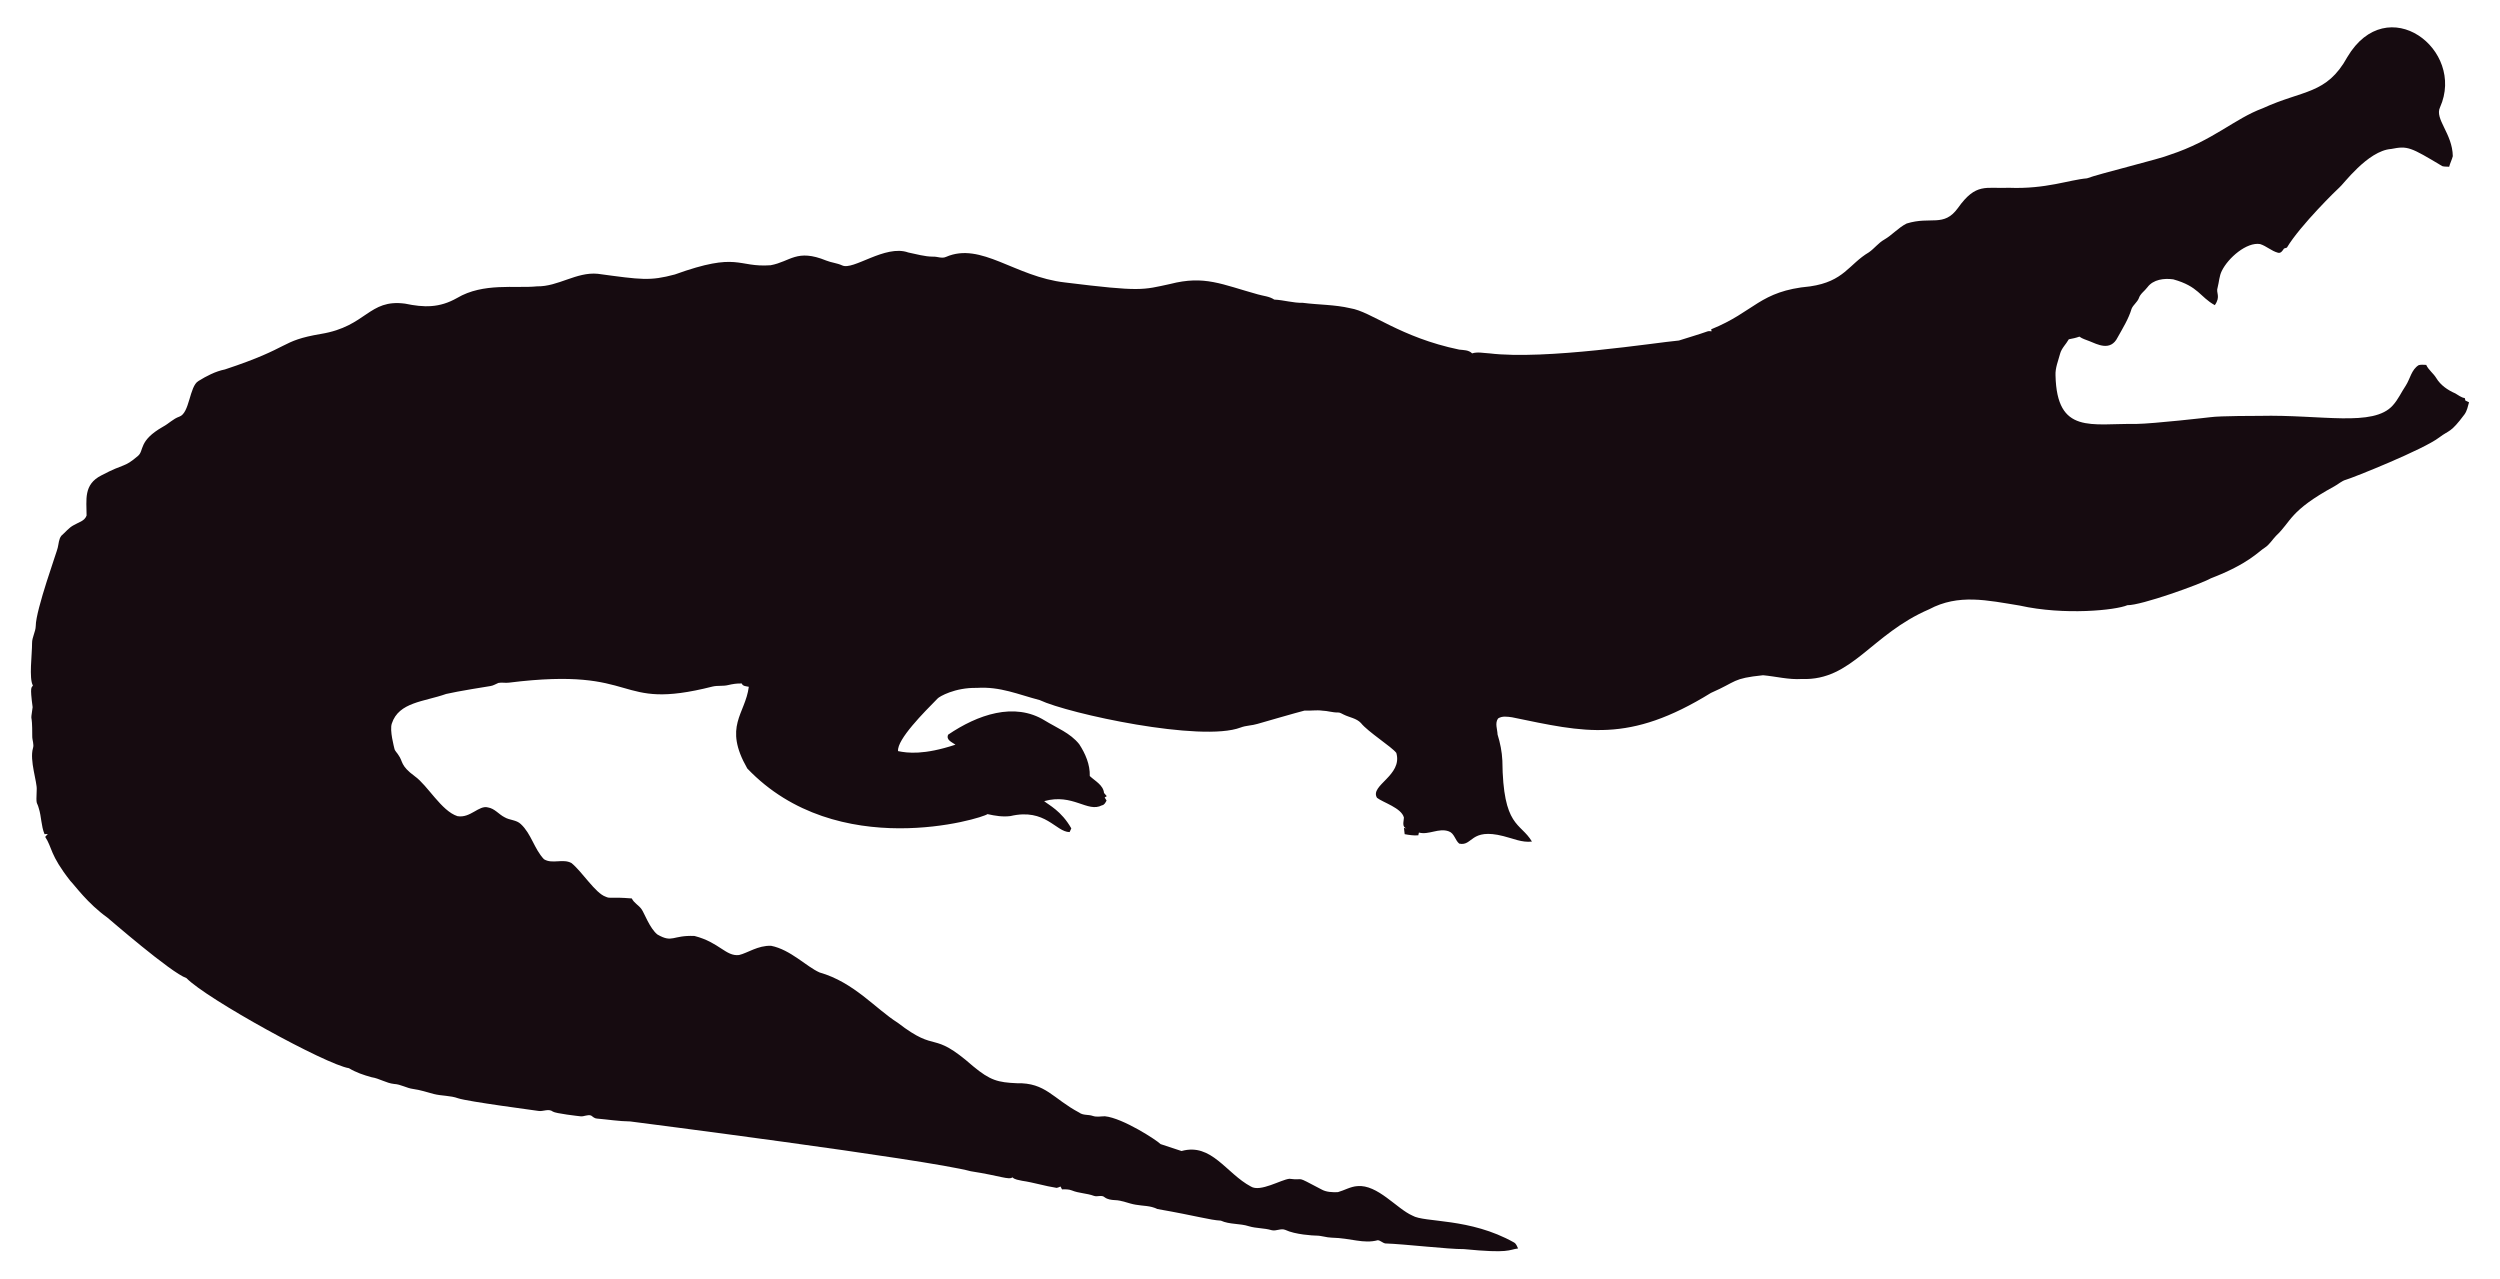
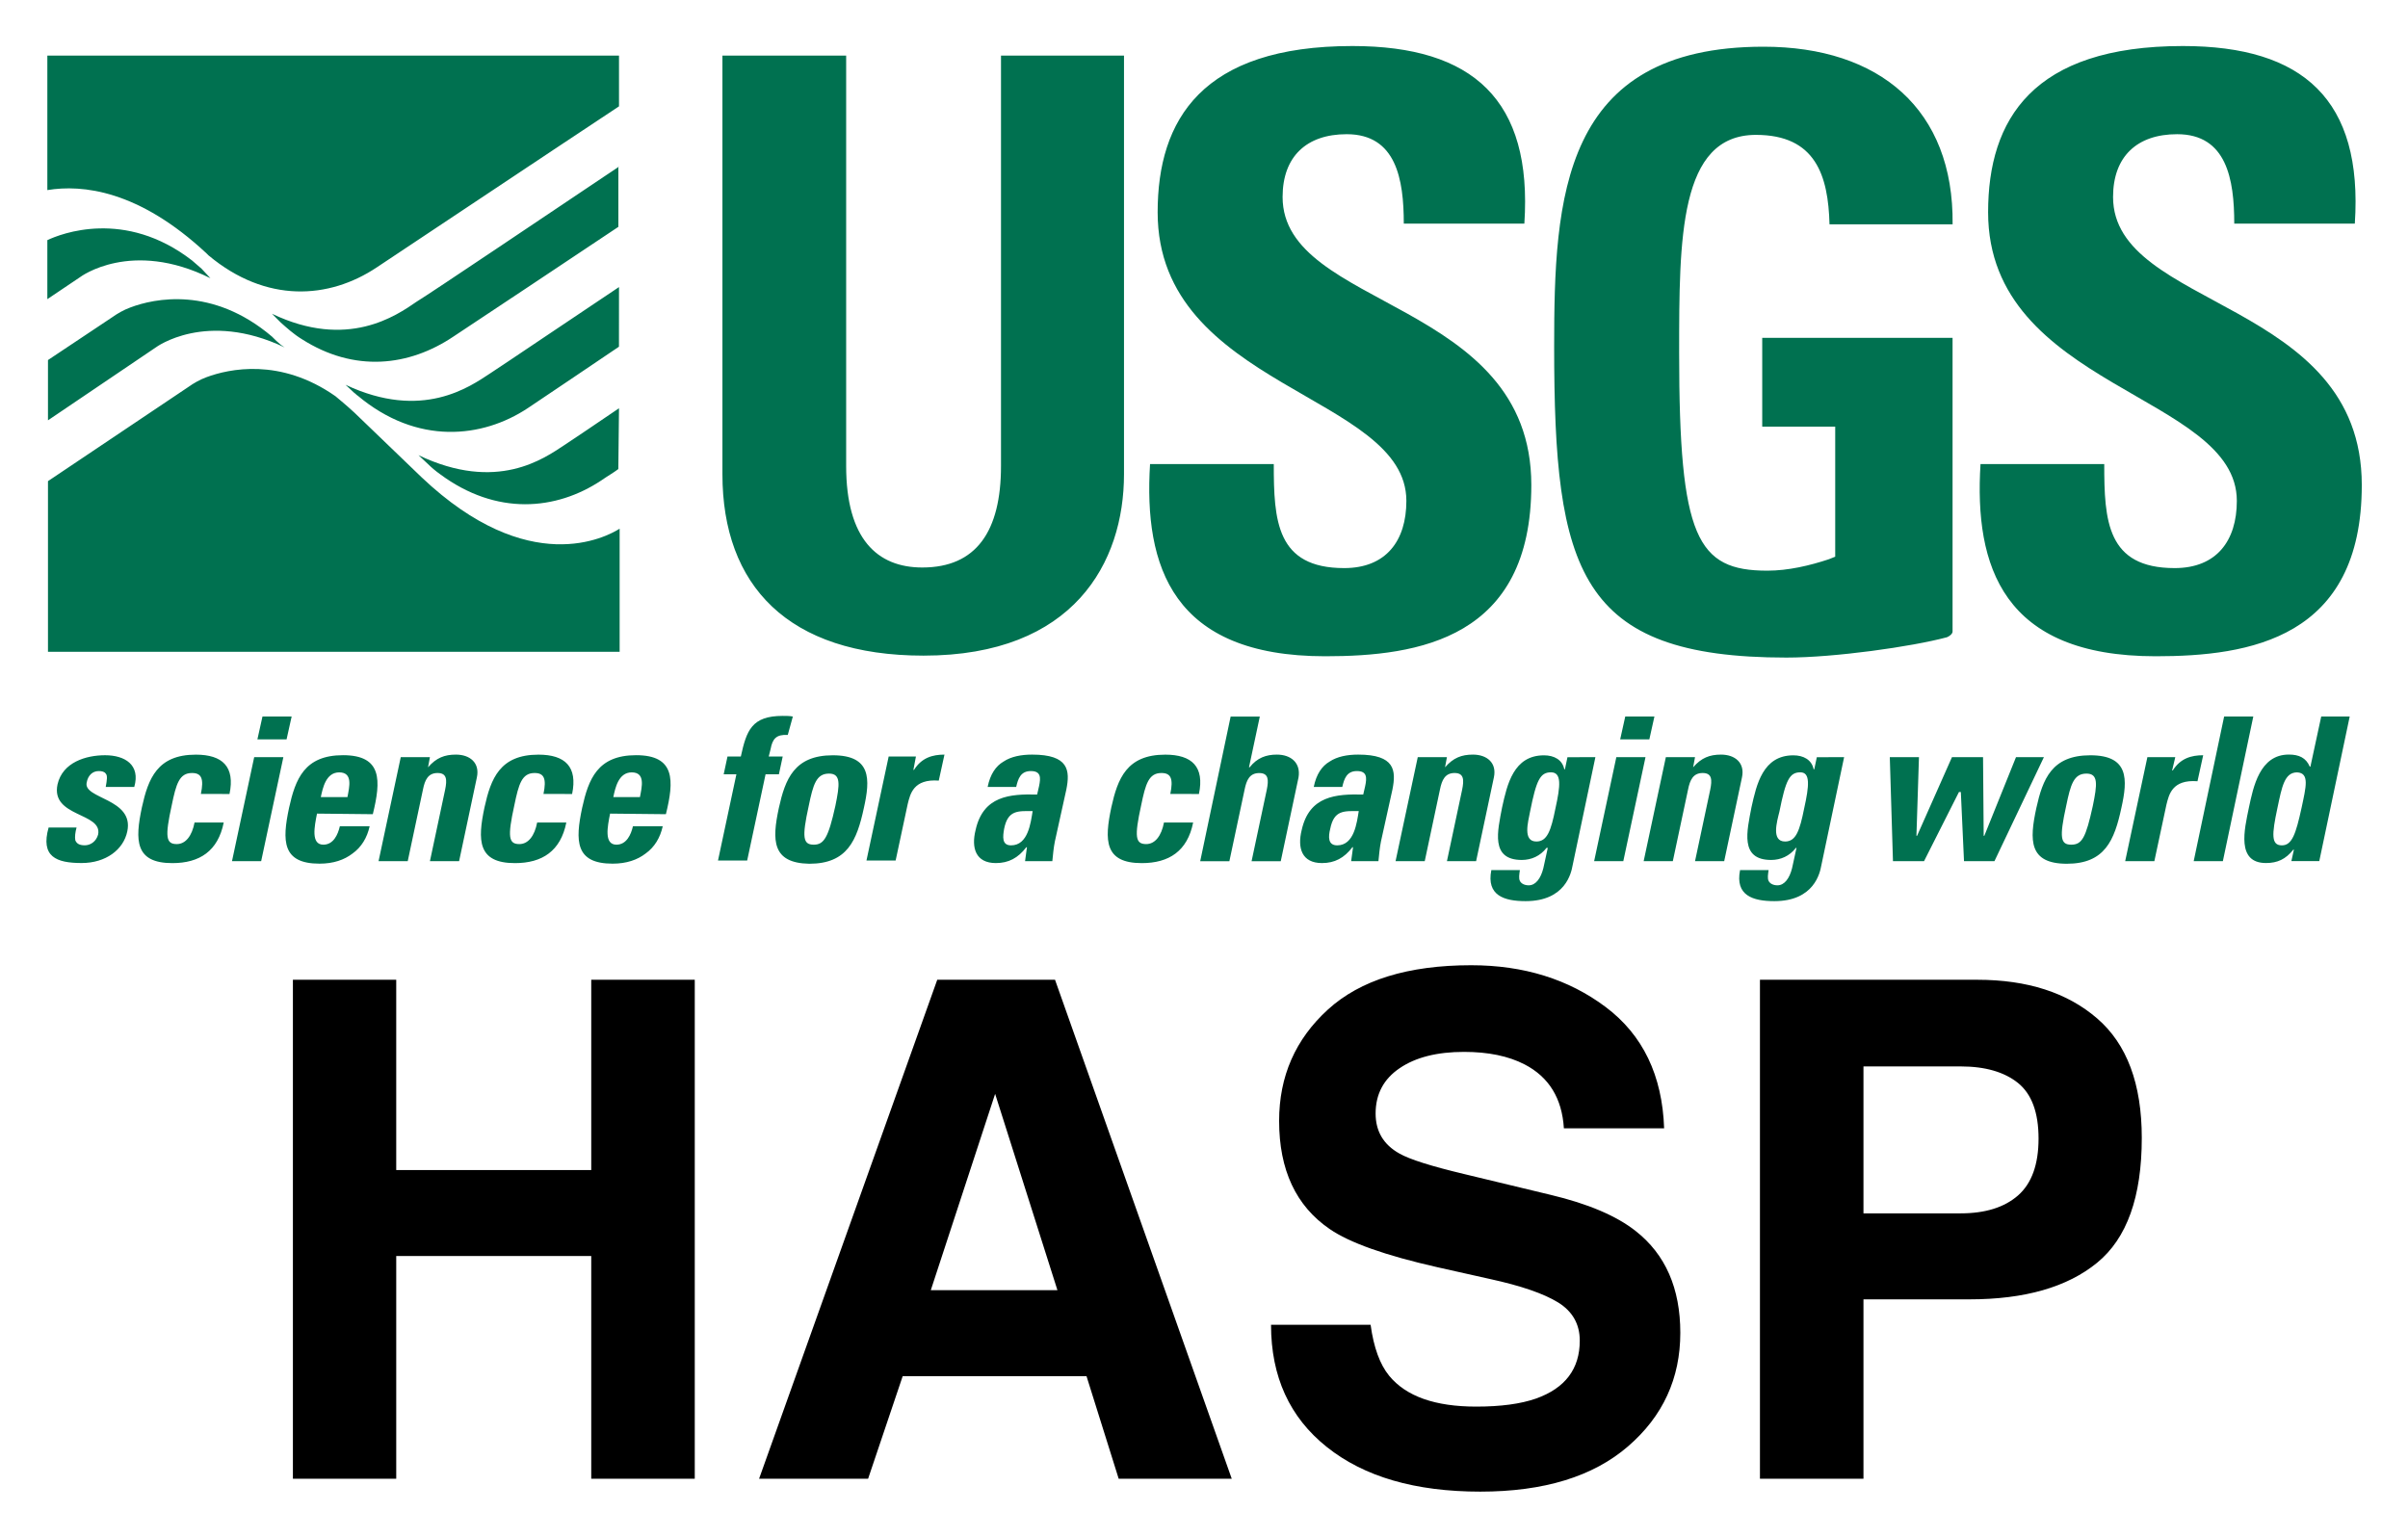
- <svg xmlns="http://www.w3.org/2000/svg" version="1.1" id="Layer_1" x="0px" y="0px" viewBox="0 0 2625.022 1342.022" enable-background="new 0 0 2625.022 1342.022" xml:space="preserve">
-   <path fill="#160B10" d="M2562.057,112.664c-5.93,12.226,13.089,27.649,13.408,51.328c-0.967,3.791-2.837,7.289-3.816,11.093  c-2.417-0.267-4.923,0.089-7.226-0.636c-33.512-20.05-36.245-21.483-53.631-18.038c-24.88,1.775-51.012,38.147-54.547,40.579  c-1,0.685-40.963,39.485-54.967,62.993c-1.056,0.331-2.086,0.661-3.078,1.005c-1.45,2.188-3.295,5.317-6.386,4.363  c-6.755-1.794-12.047-7.022-18.687-9.083c-14.172-2.325-33.569,14.577-40.185,28.126c-2.76,5.432-2.862,11.614-4.401,17.415  c-2.078,5.918,3.558,9.203-2.964,18.611c-15.758-8.651-16.89-19.671-43.645-27.108c-9.541-1.323-21.002,0.025-27.146,8.345  c-2.9,3.956-7.454,6.64-8.994,11.487c-1.705,4.223-5.788,6.857-7.569,10.978c-3.219,10.775-9.274,20.417-14.705,30.186  c-7.484,15.043-21.458,7.113-29.639,3.893c-3.549-1.501-7.378-2.404-10.482-4.745c-3.613,1.31-7.378,2.124-11.131,2.799  c-2.9,5.19-7.62,9.362-9.184,15.252c-1.972,7.442-5.139,14.807-4.771,22.656c1.426,62.435,37.744,50.23,84.657,50.985  c18.427-0.238,76.659-6.917,77.661-7.06c10.315-1.512,51.103-1.387,52.104-1.425c64.718-1.507,119.253,12.017,139.725-10.991  c5.622-6.144,8.955-13.878,13.598-20.735c4.617-7.073,5.915-16.893,13.662-21.562c2.519-0.687,5.19-0.305,7.81-0.242  c2.481,5.406,7.582,8.854,10.609,13.891c4.503,7.467,12.047,12.632,19.921,16.041c3.269,1.794,6.144,4.389,9.999,4.936  c0.166,0.852,0.369,1.705,0.598,2.57c1.259,0.611,2.519,1.208,3.854,1.819c-1.196,4.325-2.073,8.854-4.681,12.606  c-14.981,20.134-15.737,16.079-26.561,24.297c-16.513,12.73-90.704,42.38-97.937,44.421c-4.63,1.259-8.078,4.719-12.199,6.907  c-47.689,26.034-44.914,36.755-61.276,51.99c-3.969,4.096-6.856,9.273-11.754,12.403c-6.886,4.248-16.845,16.908-56.76,32.26  c-10.994,6.222-73.381,28.559-87.544,28.177c-12.182,5.289-66.295,10.873-113.113,0.394c-34.047-5.52-64.247-12.539-95.05,3.905  c-61.045,26.219-81.054,75.205-133.67,73.195c-13.739,0.903-27.159-2.684-40.745-3.943c-32.756,3.396-26.951,6.432-54.687,18.547  c-86.536,53.421-132.198,41.426-208.888,25.607c-4.859-0.636-10.304-1.616-14.68,1.259c-3.511,4.999-0.687,11.232-0.509,16.804  c2.76,8.879,4.605,18.076,5.037,27.388c0.678,70.703,18.876,64.615,31.064,85.038c-10.38,1.31-20.137-3.346-30.008-5.724  c-35.054-8.942-31.959,10.974-46.367,7.887c-4.376-3.651-5.076-10.864-10.94-12.886c-10.482-3.893-20.875,4.033-31.37,1.285  c-0.165,0.725-0.483,2.163-0.649,2.875c-4.834,0.432-9.592-0.331-14.311-1.196c-0.153-2.201-0.407-4.401-0.751-6.551  c0.7,0.127,2.112,0.382,2.824,0.509c-5.368-1.387-2.926-7.48-2.862-11.411c-2.581-10.171-21.93-15.743-28.266-20.735  c-7.896-13.101,27.192-23.356,20.29-47.143c-4.808-6.385-29.888-22.164-37.17-31.395c-4.783-5.063-12.047-5.813-18.013-8.815  c-1.972-0.827-3.791-2.315-6.017-2.239c-5.597,0.191-10.965-1.781-16.537-1.908c-6.208-0.878-12.441,0.318-18.661-0.076  c-6.376,1.51-49.471,13.993-49.471,13.993c-5.775,1.781-11.97,1.603-17.631,3.791c-41.153,15.671-180.401-14.399-211.051-28.838  c-22.477-5.819-41.27-14.396-65.945-12.772c-23.033-0.496-39.521,9.215-41.101,11.08c-14.156,14.382-42.805,43.009-41.597,55.297  c9.881,2.049,27.067,4.244,60.297-6.755c-3.6-2.633-10.164-4.859-7.683-10.52c30.91-20.96,69.478-34.528,101.385-14.896  c12.454,7.683,26.879,13.128,36.241,24.907c6.449,9.897,11.461,21.384,11.08,33.43c5.483,5.19,14.184,9.464,14.96,17.771  c0.954,1.132,1.883,2.239,2.9,3.371c-0.56,0.344-1.679,1.03-2.251,1.361c0.674,1.081,1.336,2.15,2.022,3.244  c-1.157,2.112-2.252,4.643-4.923,5.037c-15.167,7.923-30.412-12.885-60.589-4.414c4.515,3.914,17.957,10.035,28.495,28.596  c-0.623,1.285-1.221,2.582-1.781,3.893c-14.581-0.066-25.26-25.439-62.103-16.83c-8.065,1.081-16.27-0.28-24.119-2.048  c-5.689,4.616-157.704,51.097-252.241-47.919c-25.462-44.516-2.105-56.742,1.616-85.776c-2.646-0.598-6.259-0.445-7.429-3.447  c-4.834-0.216-9.63,0.547-14.311,1.666c-5.343,1.336-10.927,0.254-16.283,1.527c-104.921,26.598-73.475-21.586-213.976-4.058  c-3.638,0.483-7.327-0.471-10.927,0.267c-2.722,1.043-5.203,2.786-8.129,3.244c-1.005,0.139-35.568,5.632-46.749,8.332  c-23.248,8.245-49.669,8.494-57.027,31.013c-2.544,7.127,2.495,25.23,2.659,26.23c0.509,2.748,2.964,4.529,4.274,6.907  c5.125,7.002,1.576,10.814,17.186,22.287c13.483,9.569,27.903,36.42,44.764,41.877c13.652,2.389,22.508-11.842,32.107-9.146  c7.022,1.107,11.334,7.276,17.415,10.317c5.356,3.193,12.365,2.633,17.033,7.162c11.029,10.189,14.018,26.078,24.284,36.878  c8.765,5.47,19.972-0.979,28.965,4.071c11.309,9.233,25.045,31.634,35.809,35.287c4.836,2.294,4.589-0.02,27.477,1.832  c2.226,4.796,7.327,7.085,10.253,11.347c2.611,3.387,8.633,20.294,16.715,26.574c16.075,9.185,15.426,0.491,38.875,1.488  c26.056,6.667,32.977,21.713,46.774,19.997c8.688-1.942,19.833-10.206,33.646-9.68c20.419,4.043,37.013,21.857,50.896,27.986  c36.199,10.4,58.502,37.92,82.062,52.817c43.011,33.213,34.403,6.396,79.034,45.566c18.208,15.125,26.246,17.04,45.986,17.936  c30.318-0.751,37.93,16.193,65.525,30.81c4.134,3.155,9.541,1.844,14.196,3.498c4.147,1.463,8.51,0.394,12.772,0.369  c18.974,1.87,55.059,25.539,58.465,29.232c7.353,2.353,14.667,4.91,22.02,7.276c31.527-8.837,46.862,23.524,72.916,37.323  c9.817,6.052,31.604-7.299,40.338-8.179c17.829,2.357,3.781-4.531,33.392,11.016c5.241,3.066,11.589,3.218,17.504,3.028  c6.869-1.921,13.204-5.852,20.48-6.348c21.245-1.942,41.314,23.767,57.816,30.975c12.756,7.578,60.29,2.089,106.638,28.189  c2.366,1.298,3.155,4.007,4.3,6.284c-10.435,1.423-8.676,5.392-56.964,0.7c-16.115,0.199-61.486-5.252-82.52-5.953  c-2.824-0.572-4.91-3.04-7.772-3.397c-15.269,4.072-27.792-2.198-48.492-2.671c-5.546-0.102-10.825-2.201-16.359-2.162  c-2.762-0.015-21.848-1.008-32.323-6.004c-4.758-1.972-9.668,1.654-14.476,0.293c-7.747-2.315-16.003-1.781-23.737-4.121  c-9.541-3.104-20.277-1.692-29.41-5.865c-12.12-0.691-23.98-4.714-66.899-12.25c-6.984-3.625-14.985-3.091-22.516-4.49  c-7.416-1.145-14.324-4.643-21.892-4.821c-3.727-0.204-7.632-0.649-10.698-2.939c-3.206-2.951-7.645-0.127-11.334-1.539  c-7.531-2.798-15.774-2.646-23.203-5.712c-3.282-1.298-6.844-1.17-10.278-1.081c-0.394-0.763-1.183-2.264-1.577-3.015  c-1.285,0.636-2.608,1.119-3.982,1.45c-12.263-1.87-24.131-5.674-36.394-7.467c-3.46-0.903-7.404-1.005-10.113-3.6  c-3.831,2.97-12.398-1.54-43.747-6.411c-46.335-12.483-357.594-52.295-357.594-52.295c-11.716-0.14-23.317-2.023-34.982-3.015  c-2.442-0.127-4.211-1.844-6.068-3.18c-3.753-1.387-7.467,1.336-11.271,0.789c-2.02-0.195-26.027-2.946-28.838-4.923  c-4.592-3.587-10.278,0.216-15.367-0.738c-2.203-0.387-74.203-9.818-84.135-13.242c-8.243-2.989-17.224-2.379-25.658-4.529  c-7.162-1.895-14.209-4.274-21.574-5.254c-6.92-0.878-13.001-4.923-20.035-5.266c-8.319-0.878-15.443-5.826-23.648-7.073  c-8.256-2.252-16.448-5.037-23.775-9.49c-23.552-3.584-149.518-72.739-170.649-94.63c-16.013-5.37-81.914-62.745-82.914-63.439  c-21.039-15.096-34.147-33.758-38.964-38.595c-21.778-27.726-18.854-34.892-26.396-46.215c0.916-1.018,1.832-2.01,2.748-3.015  c-1.145,0.038-2.29,0.076-3.435,0.14c-3.651-8.676-3.18-18.28-6.042-27.172c-2.062-7.913-2.975-1.701-2.175-19.526  c0.634-7.664-7.675-30.697-3.931-43.518c1.348-4.16-0.814-8.281-0.751-12.454c0.068-28.882-2.418-11.02,0.394-30.657  c-3.041-22.85-1.09-20.042,0.305-22.719c-4.294-7.378-0.844-32.606-0.89-44.586c-0.025-6.246,3.714-11.741,3.867-17.962  c0-16.859,22.775-79.378,23.076-82.113c1.056-4.198,1.043-9.032,3.778-12.568c4.338-3.74,7.874-8.485,13.052-11.169  c4.745-2.913,11.411-4.172,13.471-10.088c0.043-16.362-3.503-32.575,15.532-42.157c25.219-13.344,23.115-7.424,38.34-20.379  c6.931-5.754,0.059-15.764,26.434-30.772c5.915-3.129,10.622-8.281,17.046-10.507c11.015-3.661,10.497-31.892,20.099-37.437  c8.612-5.33,17.796-10.113,27.795-12.148c71.433-23.584,56.818-29.805,100.939-37.31c48.019-7.907,49.805-36.895,88.244-31.777  c19.858,4.163,35.994,4.605,54.61-5.953c27.665-16.35,60.97-9.859,83.919-12.212c22.172,0.42,41.279-15.29,63.693-13.191  c46.138,6.272,54.878,7.691,80.993,0.738c67.442-24.31,65.094-7.128,100.634-9.706c20.946-3.875,27.233-17.596,58.388-4.91  c5.368,2.188,11.283,2.595,16.575,5.025c11.553,5.818,45.215-22.204,69.43-13.535c8.676,1.717,17.262,4.401,26.205,4.401  c4.49-0.216,9.083,2.252,13.446,0.293c37.015-16.156,72.304,20.872,125.096,26.815c80.305,9.923,81.3,7.845,110.289,1.603  c36.266-9.336,54.189,0.413,92.111,10.902c5.775,1.717,12.11,1.984,17.237,5.47c10.075,0.458,19.844,3.638,29.983,3.396  c16.588,2.163,33.506,1.819,49.853,5.686c21.982,3.418,52.115,30.498,114.347,43.441c4.681,0.572,9.999,0.28,13.586,3.956  c5.864-1.844,12.047-0.267,18.038-0.025c59.148,7.176,174.934-11.359,199.106-13.471c9.82-3.218,19.819-5.966,29.576-9.452  c1.488-0.674,3.155-0.356,4.758-0.229c-0.115-0.522-0.356-1.577-0.483-2.099c45.944-18.548,50.589-40.213,103.827-45.057  c35.891-5.17,40.645-23.282,61.836-35.809c5.712-3.969,9.897-9.808,16.028-13.281c8.408-4.872,14.82-12.555,23.559-16.931  c25.605-7.944,38.867,4.305,53.847-16.257c19.089-26.933,29.276-20.168,53.605-21.256c38.819,1.522,63.061-8.345,81.948-9.935  c11.484-4.495,77.877-20.69,87.061-24.742c45.297-14.857,67.746-37.884,97.505-48.848c42.187-19.404,67.008-14.225,88.74-53.694  C2506.582-10.604,2589.134,52.018,2562.057,112.664z" />
+ <svg xmlns="http://www.w3.org/2000/svg" role="img" viewBox="-10.24 151.26 532.48 339.98">
+   <style>svg {enable-background:new 0 0 512 512}</style>
+   <style>.st0{fill:#007150}</style>
+   <g id="XMLID_1_">
+     <path id="XMLID_7_" d="M238.31 163.55v92.59c0 19.5-11.08 40.12-44.33 40.12-30.02 0-44.47-15.57-44.47-40.12v-92.59h27.36v90.77c0 16.13 6.87 22.45 16.84 22.45 11.93 0 17.4-8 17.4-22.45v-90.77h27.2m44.48 132.85c-33.81 0-40.12-19.92-38.72-42.51h27.36c0 12.49.56 23.01 15.57 23.01 9.26 0 13.75-6.03 13.75-14.87 0-23.57-55-24.97-55-63.83 0-20.48 9.82-36.76 43.07-36.76 26.66 0 39.84 11.93 38.02 39.28h-26.66c0-9.82-1.68-19.78-12.63-19.78-8.84 0-14.17 4.91-14.17 13.89 0 24.83 55 22.59 55 63.69 0 33.96-24.83 37.88-45.59 37.88m183.64 0c-33.81 0-40.12-19.92-38.72-42.51h27.36c0 12.49.56 23.01 15.57 23.01 9.26 0 13.75-6.03 13.75-14.87 0-23.57-55-24.97-55-63.83 0-20.48 9.82-36.76 43.07-36.76 26.66 0 39.84 11.93 38.02 39.28h-26.66c0-9.82-1.68-19.78-12.63-19.78-8.84 0-14.17 4.91-14.17 13.89 0 24.83 55 22.59 55 63.69.01 33.96-24.83 37.88-45.59 37.88m-86.98-50.78h16.13v28.76l-1.4.56c-4.21 1.4-8.98 2.53-13.61 2.53-15.57 0-19.5-7.3-19.5-48.12 0-25.39 0-48.26 16.98-48.26 13.19 0 15.99 8.98 16.27 19.78h27.22c.28-25.39-16.13-39.28-41.81-39.28-44.75 0-46.3 33.53-46.3 66.36 0 49.52 5.33 68.74 51.35 68.74 10.66 0 27.64-2.39 35.49-4.49.42-.14 1.26-.7 1.26-1.26v-64.96h-42.09v19.64" class="st0" />
+     <path id="XMLID_15_" d="M35.45 207.32l.42.42c12.77 10.66 26.66 9.68 37.18 2.67 6.59-4.35 36.62-24.41 53.59-35.63v-11.22H.23v29.74c7.72-1.27 20.2-.01 35.22 14.02m47.56 49.52l-14.87-14.31c-2.1-1.96-3.93-3.37-4.21-3.65-12.21-8.56-23.57-6.03-28.48-4.21-1.54.56-2.95 1.4-3.93 2.1L.37 257.67v37.74h126.41v-27.22c-2.95 1.84-20.06 11.1-43.77-11.35m-48.69-46.16c-.7-.56-1.4-1.26-2.1-1.82-14.87-11.5-29.04-5.89-31.99-4.49v13.05l7.3-4.91s11.22-8.42 28.76.28l-1.97-2.11m17.54 16.84c-.7-.56-1.26-1.12-1.96-1.82-13.19-11.22-26.09-8.42-31.29-6.45-1.54.56-2.95 1.4-3.93 2.1L.37 230.89v13.33l23.85-16.13s11.08-8.28 28.48 0l-.84-.57m74.78 14.03c-4.91 3.37-9.96 6.73-12.07 8.14-4.49 2.95-14.87 10.52-32.27 2.24l2.1 1.96c.7.7 1.68 1.54 2.67 2.24 12.49 9.26 25.67 8 35.63 1.4 1.4-.98 2.67-1.68 3.79-2.53l.15-13.45m0-26.8c-10.94 7.3-25.67 17.26-28.48 19.08-4.49 2.95-15.01 10.52-31.99 2.53l1.96 1.82c.28.14.42.42.7.56 13.19 11.08 27.64 9.4 37.6 2.81 5.61-3.79 13.61-9.12 20.2-13.61l.01-13.19m0-26.65c-15.71 10.52-41.53 27.92-44.75 29.88-4.49 3.09-15.29 10.66-31.99 2.67l1.96 1.96c1.26 1.12 2.81 2.53 4.63 3.65 11.64 7.44 23.71 6.03 33.53-.56 7.16-4.77 24.55-16.27 36.48-24.27V188.1" class="st0" />
+     <path id="XMLID_51_" d="M6.69 334.28c-.28.98-.42 2.1-.28 2.81.28.7.84 1.12 2.1 1.12s2.53-.84 2.95-2.39c.98-4.91-10.52-3.79-8.98-11.08 1.12-4.91 6.31-6.45 10.52-6.45 4.35 0 7.86 2.1 6.45 7.01h-6.31c.28-1.54.42-2.53 0-2.95-.28-.42-.84-.56-1.54-.56-1.4 0-2.39.98-2.67 2.53-.84 3.65 10.52 3.51 8.98 10.8-.84 4.07-4.77 7.01-10.1 7.01-5.61 0-9.12-1.4-7.3-7.86l6.18.01m27.49-7.43c.7-3.37.14-4.63-1.96-4.63-2.81 0-3.51 2.39-4.49 7.16-1.54 7.01-1.26 8.56 1.12 8.56 1.96 0 3.37-1.82 3.93-4.77h6.45c-1.26 6.31-5.33 8.98-11.36 8.98-8.28 0-8.28-5.05-6.73-12.35 1.4-6.31 3.37-11.64 11.93-11.64 5.89 0 8.7 2.67 7.44 8.7l-6.33-.01m20.07-17.12l-1.12 5.05h-6.45l1.12-5.05h6.45m-6.74 31.99h-6.45l4.91-23.01h6.45l-4.91 23.01zm308.09-31.99l-1.12 5.05h-6.45l1.12-5.05h6.45m-6.88 31.99h-6.45l4.91-23.01h6.45l-4.91 23.01zM66.59 327.55c.42-2.24 1.26-5.47-1.82-5.47-2.95 0-3.65 3.51-4.07 5.47h5.89m-6.73 3.65c-.56 2.81-1.4 6.87 1.4 6.87 2.24 0 3.23-2.24 3.65-4.07h6.59c-.56 2.53-1.82 4.63-3.79 6.03-1.82 1.4-4.21 2.24-7.3 2.24-8.28 0-8.28-5.05-6.73-12.35 1.4-6.31 3.37-11.64 11.93-11.64 8.7 0 8.42 5.61 6.59 13.05l-12.34-.13zm24.55-10.24c1.82-2.1 3.65-2.81 6.17-2.81 3.09 0 5.33 1.82 4.63 5.05l-3.93 18.52h-6.45l3.37-15.85c.42-2.1.42-3.65-1.68-3.65s-2.81 1.54-3.23 3.65l-3.37 15.85h-6.45l4.91-23.01h6.45l-.42 2.25m25.53 5.89c.7-3.37.14-4.63-1.96-4.63-2.81 0-3.51 2.39-4.49 7.16-1.54 7.01-1.26 8.56 1.12 8.56 1.96 0 3.37-1.82 3.93-4.77h6.45c-1.26 6.31-5.33 8.98-11.36 8.98-8.28 0-8.28-5.05-6.73-12.35 1.4-6.31 3.37-11.64 11.93-11.64 5.89 0 8.7 2.67 7.44 8.7l-6.33-.01m21.33.7c.42-2.24 1.26-5.47-1.82-5.47-2.95 0-3.65 3.51-4.07 5.47h5.89m-6.6 3.65c-.56 2.81-1.4 6.87 1.4 6.87 2.24 0 3.23-2.24 3.65-4.07h6.59c-.56 2.53-1.82 4.63-3.79 6.03-1.82 1.4-4.21 2.24-7.3 2.24-8.28 0-8.28-5.05-6.73-12.35 1.4-6.31 3.37-11.64 11.93-11.64 8.7 0 8.42 5.61 6.59 13.05l-12.34-.13zm39.29-17.4c-2.53-.14-3.37.84-3.79 3.09l-.42 1.68h3.09l-.84 3.93h-2.95l-4.07 19.08h-6.45l4.07-19.08h-2.81l.84-3.93h2.95c1.26-5.75 2.39-8.98 9.26-8.98.84 0 1.54 0 2.24.14l-1.12 4.07m10.52 15.71c.98-4.77 1.26-7.16-1.4-7.16-2.81 0-3.51 2.39-4.49 7.16-1.54 7.01-1.26 8.56 1.12 8.56 2.24 0 3.22-1.54 4.77-8.56m-12.49.43c1.4-6.31 3.37-11.64 11.93-11.64s8.28 5.33 6.87 11.64c-1.54 7.16-3.65 12.35-12.07 12.35-8.27-.15-8.27-5.2-6.73-12.35zm30.31-11.37l-.56 2.95h.14c1.68-2.67 4.07-3.37 6.73-3.37l-1.26 5.75c-5.61-.42-6.31 2.95-6.87 5.19l-2.67 12.49h-6.45l4.91-23.01h6.03m19.5 16c-.28 1.68-.56 3.65 1.54 3.65 3.79 0 4.35-5.05 4.77-7.58-3.23 0-5.47-.28-6.31 3.93m11.22 2.8c-.28 1.4-.42 2.95-.56 4.35h-6.03l.42-3.09h-.14c-1.82 2.39-3.93 3.51-6.73 3.51-4.49 0-5.47-3.37-4.49-7.3 1.68-7.58 7.58-8 13.61-7.86l.42-1.82c.42-1.96.42-3.37-1.82-3.37s-2.81 1.68-3.23 3.51h-6.31c.56-2.81 1.82-4.63 3.51-5.61 1.68-1.12 3.93-1.54 6.31-1.54 8.14 0 8.42 3.51 7.58 7.72l-2.54 11.5zm25.53-10.52c.7-3.37.14-4.63-1.96-4.63-2.81 0-3.51 2.39-4.49 7.16-1.54 7.01-1.26 8.56 1.12 8.56 1.96 0 3.37-1.82 3.93-4.77h6.45c-1.26 6.31-5.33 8.98-11.36 8.98-8.28 0-8.28-5.05-6.73-12.35 1.4-6.31 3.37-11.64 11.93-11.64 5.89 0 8.7 2.67 7.44 8.7l-6.33-.01m35.36 7.72c-.42 1.68-.56 3.65 1.54 3.65 3.79 0 4.35-5.05 4.77-7.58-3.23 0-5.47-.28-6.31 3.93m11.22 2.8c-.28 1.4-.42 2.95-.56 4.35h-6.03l.42-3.09h-.14c-1.82 2.39-3.93 3.51-6.73 3.51-4.49 0-5.47-3.37-4.49-7.3 1.68-7.58 7.58-8 13.61-7.86l.42-1.82c.42-1.96.42-3.37-1.82-3.37s-2.81 1.68-3.23 3.51h-6.31c.56-2.81 1.82-4.63 3.51-5.61 1.68-1.12 3.93-1.54 6.31-1.54 8.14 0 8.42 3.51 7.58 7.72l-2.54 11.5zm14.17-16.41c1.82-2.1 3.65-2.81 6.17-2.81 3.09 0 5.33 1.82 4.63 5.05l-3.93 18.52h-6.45l3.37-15.85c.42-2.1.42-3.65-1.68-3.65s-2.81 1.54-3.23 3.65l-3.37 15.85h-6.45l4.91-23.01h6.45l-.42 2.25m20.2 16.41c2.39 0 3.23-2.39 4.21-7.3 1.12-5.05 1.4-8-.98-8-2.39 0-3.23 1.68-4.63 8.7-.42 2.25-1.68 6.6 1.4 6.6m13.05-18.66l-5.05 23.99c-.28 1.54-1.54 7.86-10.38 7.86-4.77 0-8.7-1.26-7.58-6.87h6.31c-.14.98-.28 1.82 0 2.39s.98.98 1.96.98c1.54 0 2.67-1.54 3.23-3.79l.98-4.49h-.28c-1.4 1.82-3.37 2.67-5.47 2.67-7.01 0-5.33-6.45-4.35-11.64 1.12-5.05 2.53-11.5 9.26-11.5 2.24 0 4.07.98 4.49 3.09h.14l.56-2.67 6.18-.02zm21.61 2.25c1.82-2.1 3.65-2.81 6.17-2.81 3.09 0 5.33 1.82 4.63 5.05l-3.93 18.52h-6.45l3.37-15.85c.42-2.1.42-3.65-1.68-3.65s-2.81 1.54-3.23 3.65l-3.37 15.85h-6.45l4.91-23.01h6.45l-.42 2.25m20.34 16.41c2.39 0 3.23-2.39 4.21-7.3 1.12-5.05 1.4-8-.84-8-2.39 0-3.23 1.68-4.63 8.7-.56 2.25-1.83 6.6 1.26 6.6m13.05-18.66l-5.05 23.99c-.28 1.54-1.54 7.86-10.38 7.86-4.77 0-8.7-1.26-7.58-6.87h6.31c-.14.98-.28 1.82 0 2.39s.98.98 1.96.98c1.54 0 2.67-1.54 3.23-3.79l.98-4.49h-.14c-1.4 1.82-3.37 2.67-5.47 2.67-7.01 0-5.33-6.45-4.35-11.64 1.12-5.05 2.53-11.5 9.26-11.5 2.24 0 4.07.98 4.49 3.09h.14l.56-2.67 6.04-.02zm10.1 0h6.45l-.56 17.4h.14l7.72-17.4h6.87l.14 17.4h.14l7.01-17.4h6.17l-10.94 23.01h-6.73l-.7-15.29h-.42l-7.72 15.29h-6.87l-.7-23.01m44.89 10.8c.98-4.77 1.26-7.16-1.4-7.16-2.81 0-3.51 2.39-4.49 7.16-1.54 7.01-1.26 8.56 1.12 8.56 2.39 0 3.23-1.54 4.77-8.56m-12.48.43c1.4-6.31 3.37-11.64 11.93-11.64s8.28 5.33 6.87 11.64c-1.54 7.16-3.65 12.35-12.07 12.35-8.42-.01-8.28-5.2-6.73-12.35zm30.72-11.23l-.7 2.95h.14c1.68-2.67 4.07-3.37 6.73-3.37l-1.26 5.75c-5.61-.42-6.31 2.95-6.87 5.19l-2.67 12.49h-6.45l4.91-23.01h6.17m-198.66-.56c-2.39 0-4.35.7-6.03 2.81h-.14l2.39-11.22h-6.45l-6.73 31.99h6.45l3.37-15.85c.42-2.1 1.12-3.65 3.23-3.65 2.1 0 2.1 1.54 1.68 3.65l-3.37 15.85h6.45l3.93-18.52c.55-3.24-1.69-5.06-4.78-5.06m209.46-8.42l-6.73 31.99h6.45l6.73-31.99h-6.45m17.12 20.21c-1.26 5.75-2.1 8.28-4.35 8.28-2.39 0-2.24-2.39-.98-8.28.98-4.63 1.54-7.86 4.35-7.86 2.8.14 1.96 3.23.98 7.86m4.35-20.21l-2.39 11.08h-.14c-.84-1.96-2.39-2.67-4.63-2.67-6.45 0-7.86 7.16-8.84 11.78-.98 4.77-2.81 12.21 3.79 12.21 2.53 0 4.35-.84 6.03-2.95h.14l-.56 2.53h6.17l6.73-31.99h-6.3v.01z" class="st0" />
+   </g>
+   <path d="M54.529 478.299h22.85v-49.255h43.122v49.255h22.892V367.949H120.501v42.079H77.378v-42.079H54.529zm141.058-41.696l14.225-43.42 13.778 43.42zm1.427-68.655l-39.396 110.351h24.106l7.645-22.679h40.652l7.113 22.679h25l-39.076-110.351zm12.862 0zm82.965 76.3h-22.019c0 11.478 4.11 20.486 12.351 27.045 8.241 6.58 19.549 9.86 33.923 9.86 14.076 0 24.958-3.343 32.667-10.009 7.709-6.644 11.563-15.034 11.563-25.107 0-9.838-3.279-17.355-9.881-22.53-4.238-3.343-10.52-6.026-18.867-8.007l-19.016-4.578c-7.325-1.746-12.117-3.258-14.374-4.557-3.492-1.959-5.239-4.898-5.239-8.837 0-4.302 1.789-7.645 5.324-10.03 3.535-2.406 8.284-3.599 14.225-3.599 5.345 0 9.817.916 13.395 2.768 5.388 2.79 8.284 7.517 8.688 14.14h22.168c-.405-11.712-4.706-20.656-12.926-26.832-8.199-6.154-18.122-9.242-29.749-9.242-13.927 0-24.489 3.258-31.666 9.796-7.198 6.559-10.797 14.757-10.797 24.638 0 10.839 3.727 18.803 11.159 23.893 4.408 3.045 12.33 5.856 23.808 8.454l11.691 2.619c6.836 1.491 11.84 3.216 15.034 5.175 3.194 1.98 4.791 4.813 4.791 8.454 0 6.239-3.216 10.498-9.647 12.798-3.407 1.193-7.815 1.789-13.245 1.789-9.093 0-15.503-2.257-19.251-6.814-2.044-2.492-3.428-6.261-4.11-11.286zm22.381-79.665zm120.785 26.193c3.024 2.449 4.536 6.538 4.536 12.287 0 5.728-1.512 9.923-4.536 12.585-3.024 2.641-7.24 3.961-12.692 3.961h-21.487v-32.496h21.487c5.452 0 9.668 1.235 12.692 3.663zm17.483 39.758c6.601-5.388 9.881-14.587 9.881-27.62 0-11.925-3.279-20.741-9.881-26.427-6.58-5.686-15.418-8.539-26.491-8.539h-48.063v110.351h22.892V438.627h23.446c12.223 0 21.636-2.704 28.216-8.092z" />
</svg>
